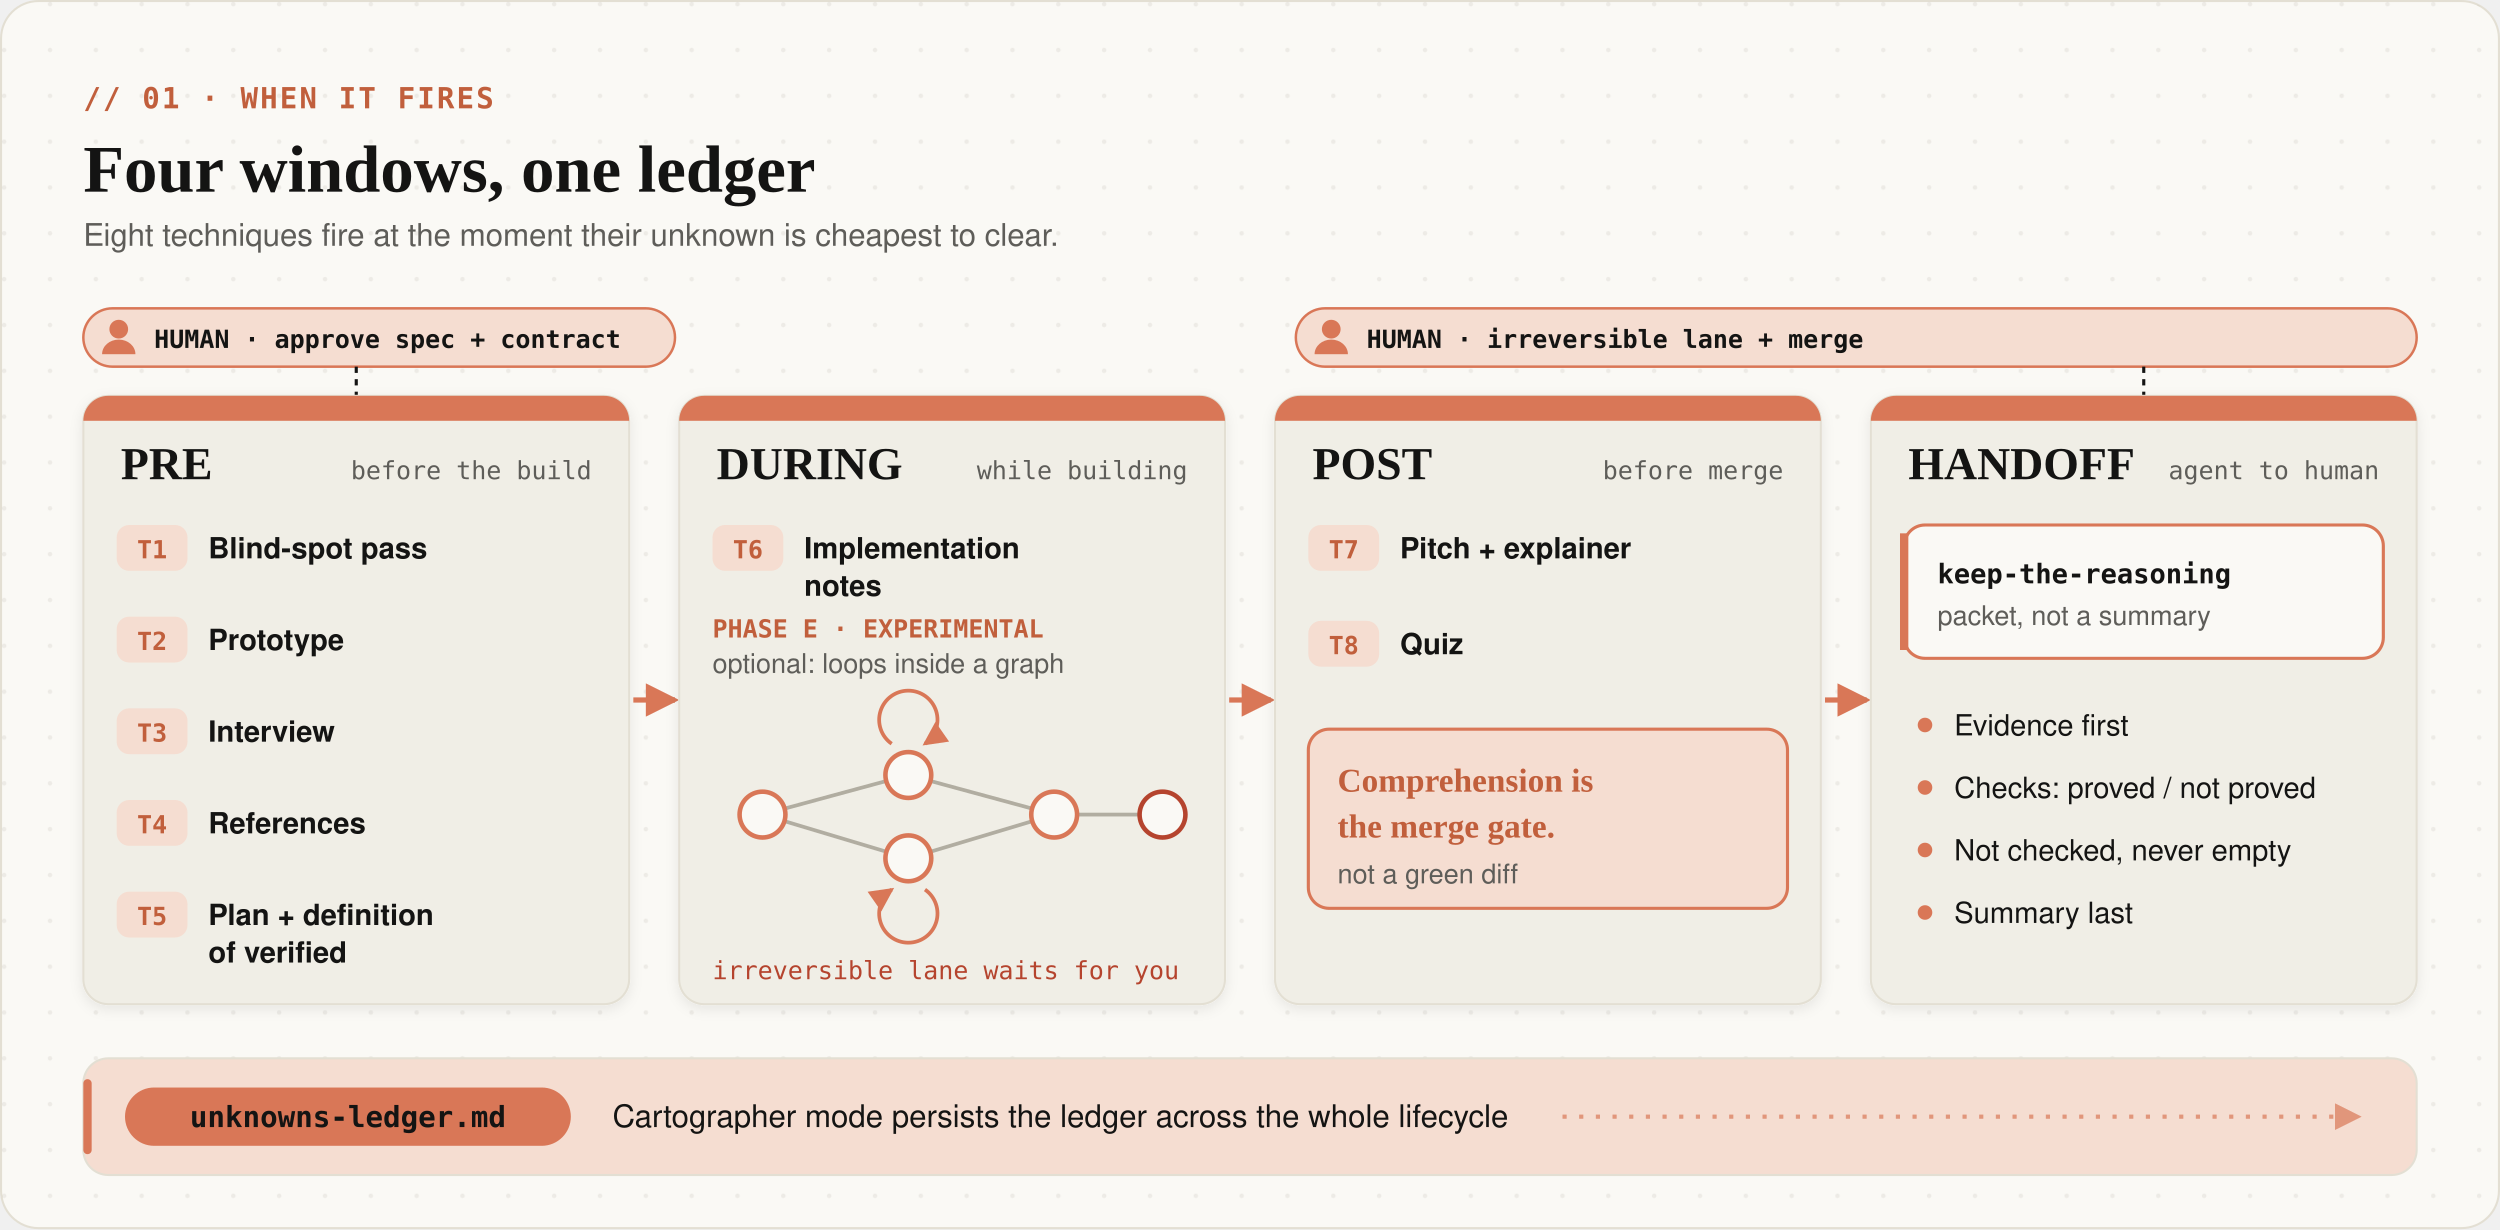
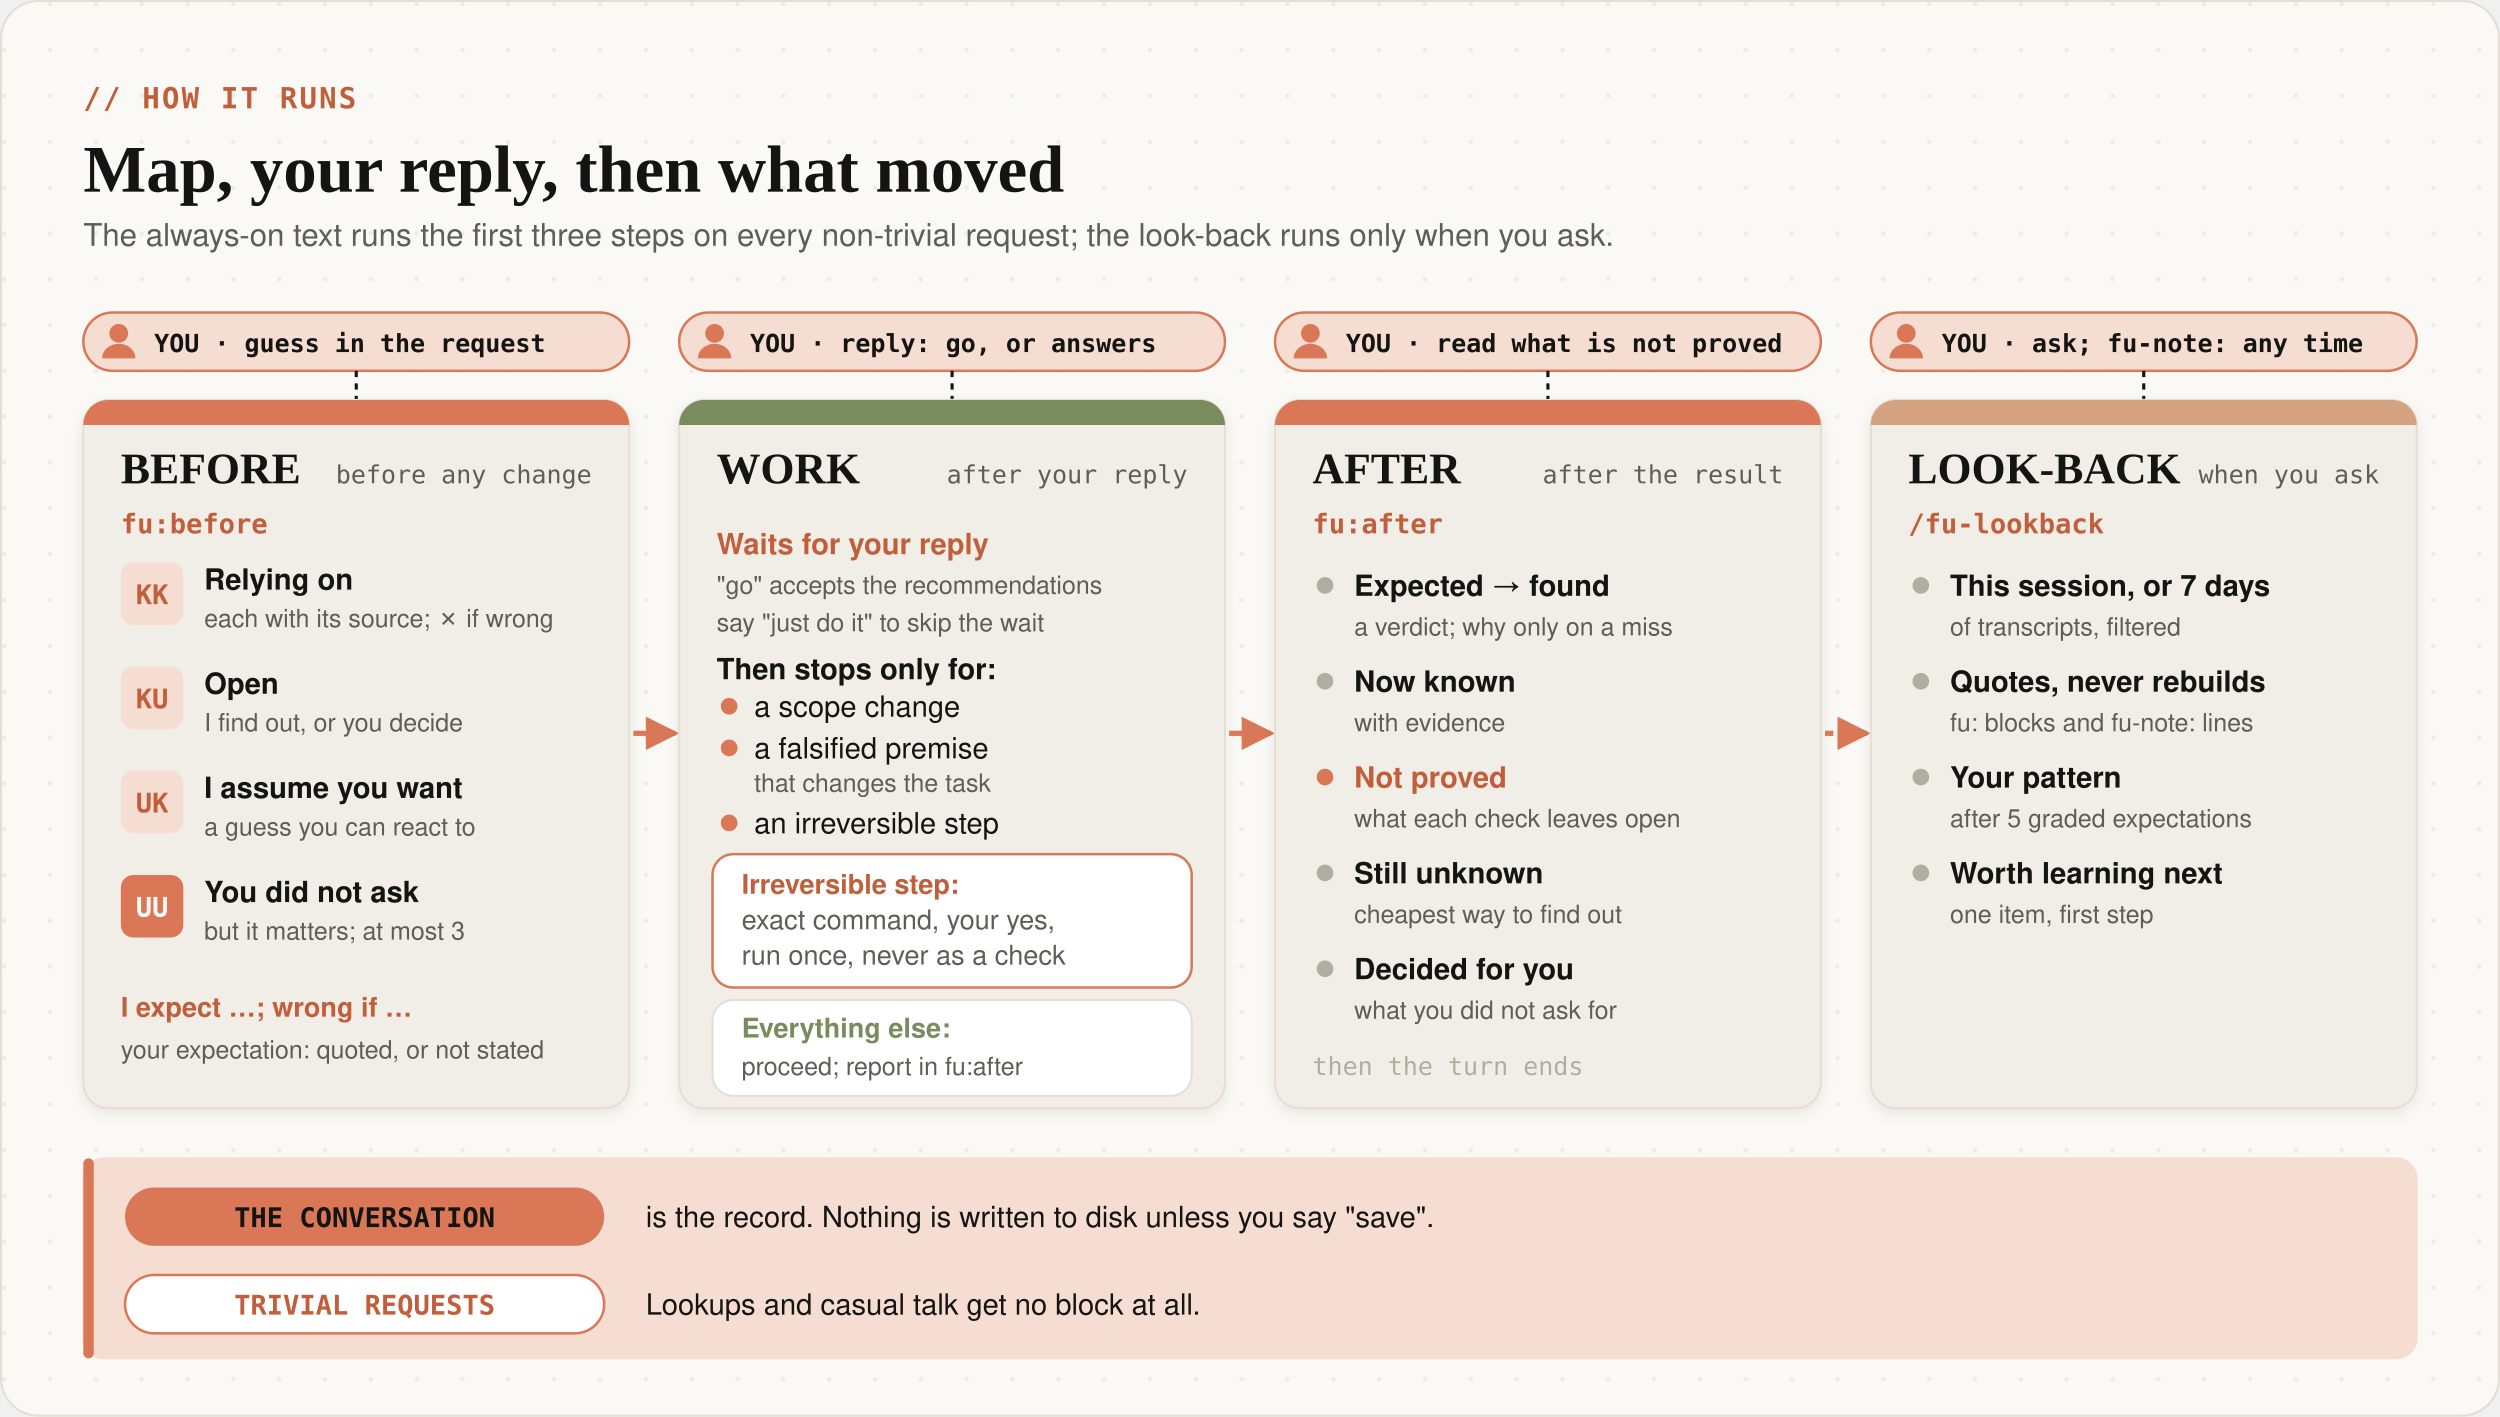
- <svg xmlns="http://www.w3.org/2000/svg" width="1200" height="590" viewBox="0 0 1200 590" role="img" aria-labelledby="t d">
+ <svg xmlns="http://www.w3.org/2000/svg" width="1200" height="680" viewBox="0 0 1200 680" role="img" aria-labelledby="t d">
  <defs>
    <marker id="ah" viewBox="0 0 10 10" refX="8" refY="5" markerWidth="8" markerHeight="8" orient="auto-start-reverse">
      <path d="M1 1L9 5L1 9z" fill="#D97757" />
    </marker>
    <marker id="ahc" viewBox="0 0 10 10" refX="8" refY="5" markerWidth="7" markerHeight="7" orient="auto-start-reverse">
      <path d="M1 1L9 5L1 9z" fill="#B1ADA1" />
    </marker>
+     <marker id="ahg" viewBox="0 0 10 10" refX="8" refY="5" markerWidth="8" markerHeight="8" orient="auto-start-reverse">
+       <path d="M1 1L9 5L1 9z" fill="#788C5D" />
+     </marker>
    <filter id="sh" x="-5%" y="-5%" width="110%" height="120%">
      <feDropShadow dx="0" dy="2" stdDeviation="3" flood-color="#141413" flood-opacity="0.08" />
    </filter>
    <pattern id="dots" width="22" height="22" patternUnits="userSpaceOnUse">
      <circle cx="2" cy="2" r="1.1" fill="#B1ADA1" opacity="0.35" />
    </pattern>
+     <linearGradient id="spec" x1="0" x2="1">
+       <stop offset="0" stop-color="#788C5D" />
+       <stop offset="0.5" stop-color="#D4A27F" />
+       <stop offset="1" stop-color="#B5442E" />
+     </linearGradient>
  </defs>
-   <rect x="0.5" y="0.5" width="1199" height="589" rx="18" fill="#FAF9F5" stroke="#E3DFD3" />
-   <rect x="0.5" y="0.5" width="1199" height="589" rx="18" fill="url(#dots)" opacity="0.5" />
-   <text x="40" y="52" font-family="ui-monospace, SFMono-Regular, Menlo, Consolas, monospace" font-size="14" font-weight="700" fill="#C15F3C" letter-spacing="1">// 01 · WHEN IT FIRES</text>
-   <text x="40" y="92" font-family="Georgia, 'Times New Roman', serif" font-size="32" font-weight="700" fill="#141413">Four windows, one ledger</text>
-   <text x="40" y="118" font-family="-apple-system, 'Segoe UI', Helvetica, Arial, sans-serif" font-size="15" fill="#5E5D59">Eight techniques fire at the moment their unknown is cheapest to clear.</text>
-   <rect x="40" y="148" width="284" height="28" rx="14" fill="#F5DDD1" stroke="#D97757" stroke-width="1.2" />
-   <circle cx="57" cy="158" r="4.5" fill="#D97757" />
-   <path d="M49 170a8 7 0 0 1 16 0z" fill="#D97757" />
-   <text x="74" y="167" font-family="ui-monospace, SFMono-Regular, Menlo, Consolas, monospace" font-size="12" font-weight="700" fill="#141413">HUMAN · approve spec + contract</text>
-   <rect x="622" y="148" width="538" height="28" rx="14" fill="#F5DDD1" stroke="#D97757" stroke-width="1.2" />
-   <circle cx="639" cy="158" r="4.5" fill="#D97757" />
-   <path d="M631 170a8 7 0 0 1 16 0z" fill="#D97757" />
-   <text x="656" y="167" font-family="ui-monospace, SFMono-Regular, Menlo, Consolas, monospace" font-size="12" font-weight="700" fill="#141413">HUMAN · irreversible lane + merge</text>
-   <path d="M171 176V190" stroke="#141413" stroke-width="1.5" stroke-dasharray="3 3" />
-   <path d="M1029 176V190" stroke="#141413" stroke-width="1.5" stroke-dasharray="3 3" />
-   <rect x="40" y="190" width="262" height="292" rx="12" fill="#F0EEE6" stroke="#E3DFD3" filter="url(#sh)" />
-   <path d="M40 202a12 12 0 0 1 12 -12h238a12 12 0 0 1 12 12v0H40z" fill="#D97757" />
-   <text x="58" y="230" font-family="Georgia, 'Times New Roman', serif" font-size="22" font-weight="700" fill="#141413">PRE</text>
-   <text x="284" y="230" font-family="ui-monospace, SFMono-Regular, Menlo, Consolas, monospace" font-size="12" fill="#5E5D59" text-anchor="end">before the build</text>
-   <path d="M304 336.0h20" stroke="#D97757" stroke-width="2.5" marker-end="url(#ah)" />
-   <rect x="326" y="190" width="262" height="292" rx="12" fill="#F0EEE6" stroke="#E3DFD3" filter="url(#sh)" />
-   <path d="M326 202a12 12 0 0 1 12 -12h238a12 12 0 0 1 12 12v0H326z" fill="#D97757" />
-   <text x="344" y="230" font-family="Georgia, 'Times New Roman', serif" font-size="22" font-weight="700" fill="#141413">DURING</text>
-   <text x="570" y="230" font-family="ui-monospace, SFMono-Regular, Menlo, Consolas, monospace" font-size="12" fill="#5E5D59" text-anchor="end">while building</text>
-   <path d="M590 336.0h20" stroke="#D97757" stroke-width="2.5" marker-end="url(#ah)" />
-   <rect x="612" y="190" width="262" height="292" rx="12" fill="#F0EEE6" stroke="#E3DFD3" filter="url(#sh)" />
-   <path d="M612 202a12 12 0 0 1 12 -12h238a12 12 0 0 1 12 12v0H612z" fill="#D97757" />
-   <text x="630" y="230" font-family="Georgia, 'Times New Roman', serif" font-size="22" font-weight="700" fill="#141413">POST</text>
-   <text x="856" y="230" font-family="ui-monospace, SFMono-Regular, Menlo, Consolas, monospace" font-size="12" fill="#5E5D59" text-anchor="end">before merge</text>
-   <path d="M876 336.0h20" stroke="#D97757" stroke-width="2.5" marker-end="url(#ah)" />
-   <rect x="898" y="190" width="262" height="292" rx="12" fill="#F0EEE6" stroke="#E3DFD3" filter="url(#sh)" />
-   <path d="M898 202a12 12 0 0 1 12 -12h238a12 12 0 0 1 12 12v0H898z" fill="#D97757" />
-   <text x="916" y="230" font-family="Georgia, 'Times New Roman', serif" font-size="22" font-weight="700" fill="#141413">HANDOFF</text>
-   <text x="1142" y="230" font-family="ui-monospace, SFMono-Regular, Menlo, Consolas, monospace" font-size="12" fill="#5E5D59" text-anchor="end">agent to human</text>
-   <rect x="56" y="252" width="34" height="22" rx="6" fill="#F5DDD1" />
-   <text x="73" y="268" font-family="ui-monospace, SFMono-Regular, Menlo, Consolas, monospace" font-size="12" font-weight="700" fill="#C15F3C" text-anchor="middle">T1</text>
-   <text x="100" y="268" font-family="-apple-system, 'Segoe UI', Helvetica, Arial, sans-serif" font-size="14" font-weight="600" fill="#141413">Blind-spot pass</text>
-   <rect x="56" y="296" width="34" height="22" rx="6" fill="#F5DDD1" />
-   <text x="73" y="312" font-family="ui-monospace, SFMono-Regular, Menlo, Consolas, monospace" font-size="12" font-weight="700" fill="#C15F3C" text-anchor="middle">T2</text>
-   <text x="100" y="312" font-family="-apple-system, 'Segoe UI', Helvetica, Arial, sans-serif" font-size="14" font-weight="600" fill="#141413">Prototype</text>
-   <rect x="56" y="340" width="34" height="22" rx="6" fill="#F5DDD1" />
-   <text x="73" y="356" font-family="ui-monospace, SFMono-Regular, Menlo, Consolas, monospace" font-size="12" font-weight="700" fill="#C15F3C" text-anchor="middle">T3</text>
-   <text x="100" y="356" font-family="-apple-system, 'Segoe UI', Helvetica, Arial, sans-serif" font-size="14" font-weight="600" fill="#141413">Interview</text>
-   <rect x="56" y="384" width="34" height="22" rx="6" fill="#F5DDD1" />
-   <text x="73" y="400" font-family="ui-monospace, SFMono-Regular, Menlo, Consolas, monospace" font-size="12" font-weight="700" fill="#C15F3C" text-anchor="middle">T4</text>
-   <text x="100" y="400" font-family="-apple-system, 'Segoe UI', Helvetica, Arial, sans-serif" font-size="14" font-weight="600" fill="#141413">References</text>
-   <rect x="56" y="428" width="34" height="22" rx="6" fill="#F5DDD1" />
-   <text x="73" y="444" font-family="ui-monospace, SFMono-Regular, Menlo, Consolas, monospace" font-size="12" font-weight="700" fill="#C15F3C" text-anchor="middle">T5</text>
-   <text x="100" y="444" font-family="-apple-system, 'Segoe UI', Helvetica, Arial, sans-serif" font-size="14" font-weight="600" fill="#141413">Plan + definition</text>
-   <text x="100" y="462" font-family="-apple-system, 'Segoe UI', Helvetica, Arial, sans-serif" font-size="14" font-weight="600" fill="#141413">of verified</text>
-   <rect x="342" y="252" width="34" height="22" rx="6" fill="#F5DDD1" />
-   <text x="359" y="268" font-family="ui-monospace, SFMono-Regular, Menlo, Consolas, monospace" font-size="12" font-weight="700" fill="#C15F3C" text-anchor="middle">T6</text>
-   <text x="386" y="268" font-family="-apple-system, 'Segoe UI', Helvetica, Arial, sans-serif" font-size="14" font-weight="600" fill="#141413">Implementation</text>
-   <text x="386" y="286" font-family="-apple-system, 'Segoe UI', Helvetica, Arial, sans-serif" font-size="14" font-weight="600" fill="#141413">notes</text>
-   <text x="342" y="306" font-family="ui-monospace, SFMono-Regular, Menlo, Consolas, monospace" font-size="12" font-weight="700" fill="#C15F3C">PHASE E · EXPERIMENTAL</text>
-   <text x="342" y="323" font-family="-apple-system, 'Segoe UI', Helvetica, Arial, sans-serif" font-size="13" fill="#5E5D59">optional: loops inside a graph</text>
-   <path d="M366 391L436 372" stroke="#B1ADA1" stroke-width="1.8" marker-end="url(#ahc)" />
-   <path d="M366 391L436 412" stroke="#B1ADA1" stroke-width="1.8" marker-end="url(#ahc)" />
-   <path d="M436 372L506 391" stroke="#B1ADA1" stroke-width="1.8" marker-end="url(#ahc)" />
-   <path d="M436 412L506 391" stroke="#B1ADA1" stroke-width="1.8" marker-end="url(#ahc)" />
-   <path d="M506 391L558 391" stroke="#B1ADA1" stroke-width="1.8" marker-end="url(#ahc)" />
-   <circle cx="366" cy="391" r="11" fill="#FAF9F5" stroke="#D97757" stroke-width="2.2" />
-   <circle cx="436" cy="372" r="11" fill="#FAF9F5" stroke="#D97757" stroke-width="2.2" />
-   <circle cx="436" cy="412" r="11" fill="#FAF9F5" stroke="#D97757" stroke-width="2.2" />
-   <circle cx="506" cy="391" r="11" fill="#FAF9F5" stroke="#D97757" stroke-width="2.2" />
-   <circle cx="558" cy="391" r="11" fill="#FAF9F5" stroke="#B5442E" stroke-width="2.2" />
-   <path d="M428 360a14 14 0 1 1 16 0" fill="none" stroke="#D97757" stroke-width="1.8" marker-end="url(#ah)" transform="translate(0 -3)" />
-   <path d="M444 424a14 14 0 1 1 -16 0" fill="none" stroke="#D97757" stroke-width="1.8" marker-end="url(#ah)" transform="translate(0 3)" />
-   <text x="342" y="470" font-family="ui-monospace, SFMono-Regular, Menlo, Consolas, monospace" font-size="12" fill="#B5442E">irreversible lane waits for you</text>
-   <rect x="628" y="252" width="34" height="22" rx="6" fill="#F5DDD1" />
-   <text x="645" y="268" font-family="ui-monospace, SFMono-Regular, Menlo, Consolas, monospace" font-size="12" font-weight="700" fill="#C15F3C" text-anchor="middle">T7</text>
-   <text x="672" y="268" font-family="-apple-system, 'Segoe UI', Helvetica, Arial, sans-serif" font-size="14" font-weight="600" fill="#141413">Pitch + explainer</text>
-   <rect x="628" y="298" width="34" height="22" rx="6" fill="#F5DDD1" />
-   <text x="645" y="314" font-family="ui-monospace, SFMono-Regular, Menlo, Consolas, monospace" font-size="12" font-weight="700" fill="#C15F3C" text-anchor="middle">T8</text>
-   <text x="672" y="314" font-family="-apple-system, 'Segoe UI', Helvetica, Arial, sans-serif" font-size="14" font-weight="600" fill="#141413">Quiz</text>
-   <rect x="628" y="350" width="230" height="86" rx="10" fill="#F5DDD1" stroke="#D97757" stroke-width="1.5" />
-   <text x="642" y="380" font-family="Georgia, 'Times New Roman', serif" font-size="16" font-weight="700" fill="#C15F3C">Comprehension is</text>
-   <text x="642" y="402" font-family="Georgia, 'Times New Roman', serif" font-size="16" font-weight="700" fill="#C15F3C">the merge gate.</text>
-   <text x="642" y="424" font-family="-apple-system, 'Segoe UI', Helvetica, Arial, sans-serif" font-size="13" fill="#5E5D59">not a green diff</text>
-   <rect x="914" y="252" width="230" height="64" rx="10" fill="#FAF9F5" stroke="#D97757" stroke-width="1.5" />
-   <path d="M914 256v56" stroke="#D97757" stroke-width="4" />
-   <text x="930" y="280" font-family="ui-monospace, SFMono-Regular, Menlo, Consolas, monospace" font-size="13" font-weight="700" fill="#141413">keep-the-reasoning</text>
-   <text x="930" y="300" font-family="-apple-system, 'Segoe UI', Helvetica, Arial, sans-serif" font-size="13" fill="#5E5D59">packet, not a summary</text>
-   <circle cx="924" cy="348" r="3.5" fill="#D97757" />
-   <text x="938" y="353" font-family="-apple-system, 'Segoe UI', Helvetica, Arial, sans-serif" font-size="14" fill="#141413">Evidence first</text>
-   <circle cx="924" cy="378" r="3.5" fill="#D97757" />
-   <text x="938" y="383" font-family="-apple-system, 'Segoe UI', Helvetica, Arial, sans-serif" font-size="14" fill="#141413">Checks: proved / not proved</text>
-   <circle cx="924" cy="408" r="3.5" fill="#D97757" />
-   <text x="938" y="413" font-family="-apple-system, 'Segoe UI', Helvetica, Arial, sans-serif" font-size="14" fill="#141413">Not checked, never empty</text>
-   <circle cx="924" cy="438" r="3.5" fill="#D97757" />
-   <text x="938" y="443" font-family="-apple-system, 'Segoe UI', Helvetica, Arial, sans-serif" font-size="14" fill="#141413">Summary last</text>
-   <rect x="40" y="508" width="1120" height="56" rx="12" fill="#F5DDD1" stroke="#E3DFD3" />
-   <rect x="40" y="518" width="4" height="36" rx="2" fill="#D97757" />
-   <path d="M750 536H1132" stroke="#D97757" stroke-width="2" stroke-dasharray="2 6" opacity="0.7" marker-end="url(#ah)" />
-   <rect x="60" y="522" width="214" height="28" rx="14" fill="#D97757" />
-   <text x="167" y="541" font-family="ui-monospace, SFMono-Regular, Menlo, Consolas, monospace" font-size="14" font-weight="700" fill="#141413" text-anchor="middle">unknowns-ledger.md</text>
-   <text x="294" y="541" font-family="-apple-system, 'Segoe UI', Helvetica, Arial, sans-serif" font-size="15" fill="#141413">Cartographer mode persists the ledger across the whole lifecycle</text>
+   <rect x="0.5" y="0.5" width="1199" height="679" rx="18" fill="#FAF9F5" stroke="#E3DFD3" />
+   <rect x="0.5" y="0.5" width="1199" height="679" rx="18" fill="url(#dots)" opacity="0.5" />
+   <text x="40" y="52" font-family="ui-monospace, SFMono-Regular, Menlo, Consolas, monospace" font-size="14" fill="#C15F3C" font-weight="700" letter-spacing="1">// HOW IT RUNS</text>
+   <text x="40" y="92" font-family="Georgia, 'Times New Roman', serif" font-size="32" fill="#141413" font-weight="700">Map, your reply, then what moved</text>
+   <text x="40" y="118" font-family="-apple-system, 'Segoe UI', Helvetica, Arial, sans-serif" font-size="15" fill="#5E5D59">The always-on text runs the first three steps on every non-trivial request; the look-back runs only when you ask.</text>
+   <rect x="40" y="150" width="262" height="28" rx="14" fill="#F5DDD1" stroke="#D97757" stroke-width="1.2" />
+   <circle cx="57" cy="160" r="4.5" fill="#D97757" />
+   <path d="M49 172a8 7 0 0 1 16 0z" fill="#D97757" />
+   <text x="74" y="169" font-family="ui-monospace, SFMono-Regular, Menlo, Consolas, monospace" font-size="12" fill="#141413" font-weight="700">YOU · guess in the request</text>
+   <path d="M171 178L171 192" stroke="#141413" stroke-width="1.5" fill="none" stroke-dasharray="3 3" />
+   <rect x="326" y="150" width="262" height="28" rx="14" fill="#F5DDD1" stroke="#D97757" stroke-width="1.2" />
+   <circle cx="343" cy="160" r="4.5" fill="#D97757" />
+   <path d="M335 172a8 7 0 0 1 16 0z" fill="#D97757" />
+   <text x="360" y="169" font-family="ui-monospace, SFMono-Regular, Menlo, Consolas, monospace" font-size="12" fill="#141413" font-weight="700">YOU · reply: go, or answers</text>
+   <path d="M457 178L457 192" stroke="#141413" stroke-width="1.5" fill="none" stroke-dasharray="3 3" />
+   <rect x="612" y="150" width="262" height="28" rx="14" fill="#F5DDD1" stroke="#D97757" stroke-width="1.2" />
+   <circle cx="629" cy="160" r="4.5" fill="#D97757" />
+   <path d="M621 172a8 7 0 0 1 16 0z" fill="#D97757" />
+   <text x="646" y="169" font-family="ui-monospace, SFMono-Regular, Menlo, Consolas, monospace" font-size="12" fill="#141413" font-weight="700">YOU · read what is not proved</text>
+   <path d="M743 178L743 192" stroke="#141413" stroke-width="1.5" fill="none" stroke-dasharray="3 3" />
+   <rect x="898" y="150" width="262" height="28" rx="14" fill="#F5DDD1" stroke="#D97757" stroke-width="1.2" />
+   <circle cx="915" cy="160" r="4.5" fill="#D97757" />
+   <path d="M907 172a8 7 0 0 1 16 0z" fill="#D97757" />
+   <text x="932" y="169" font-family="ui-monospace, SFMono-Regular, Menlo, Consolas, monospace" font-size="12" fill="#141413" font-weight="700">YOU · ask; fu-note: any time</text>
+   <path d="M1029 178L1029 192" stroke="#141413" stroke-width="1.5" fill="none" stroke-dasharray="3 3" />
+   <rect x="40" y="192" width="262" height="340" rx="12" fill="#F0EEE6" stroke="#E3DFD3" stroke-width="1" filter="url(#sh)" />
+   <path d="M40 204a12 12 0 0 1 12 -12h238a12 12 0 0 1 12 12v0H40z" fill="#D97757" />
+   <text x="58" y="232" font-family="Georgia, 'Times New Roman', serif" font-size="21" fill="#141413" font-weight="700">BEFORE</text>
+   <text x="284" y="232" font-family="ui-monospace, SFMono-Regular, Menlo, Consolas, monospace" font-size="12" fill="#5E5D59" text-anchor="end">before any change</text>
+   <text x="58" y="256" font-family="ui-monospace, SFMono-Regular, Menlo, Consolas, monospace" font-size="13" fill="#C15F3C" font-weight="700">fu:before</text>
+   <path d="M304 352L324 352" stroke="#D97757" stroke-width="2.5" fill="none" marker-end="url(#ah)" />
+   <rect x="326" y="192" width="262" height="340" rx="12" fill="#F0EEE6" stroke="#E3DFD3" stroke-width="1" filter="url(#sh)" />
+   <path d="M326 204a12 12 0 0 1 12 -12h238a12 12 0 0 1 12 12v0H326z" fill="#788C5D" />
+   <text x="344" y="232" font-family="Georgia, 'Times New Roman', serif" font-size="21" fill="#141413" font-weight="700">WORK</text>
+   <text x="570" y="232" font-family="ui-monospace, SFMono-Regular, Menlo, Consolas, monospace" font-size="12" fill="#5E5D59" text-anchor="end">after your reply</text>
+   <path d="M590 352L610 352" stroke="#D97757" stroke-width="2.5" fill="none" marker-end="url(#ah)" />
+   <rect x="612" y="192" width="262" height="340" rx="12" fill="#F0EEE6" stroke="#E3DFD3" stroke-width="1" filter="url(#sh)" />
+   <path d="M612 204a12 12 0 0 1 12 -12h238a12 12 0 0 1 12 12v0H612z" fill="#D97757" />
+   <text x="630" y="232" font-family="Georgia, 'Times New Roman', serif" font-size="21" fill="#141413" font-weight="700">AFTER</text>
+   <text x="856" y="232" font-family="ui-monospace, SFMono-Regular, Menlo, Consolas, monospace" font-size="12" fill="#5E5D59" text-anchor="end">after the result</text>
+   <text x="630" y="256" font-family="ui-monospace, SFMono-Regular, Menlo, Consolas, monospace" font-size="13" fill="#C15F3C" font-weight="700">fu:after</text>
+   <path d="M876 352L896 352" stroke="#D97757" stroke-width="2.5" fill="none" marker-end="url(#ah)" stroke-dasharray="4 4" />
+   <rect x="898" y="192" width="262" height="340" rx="12" fill="#F0EEE6" stroke="#E3DFD3" stroke-width="1" filter="url(#sh)" />
+   <path d="M898 204a12 12 0 0 1 12 -12h238a12 12 0 0 1 12 12v0H898z" fill="#D4A27F" />
+   <text x="916" y="232" font-family="Georgia, 'Times New Roman', serif" font-size="21" fill="#141413" font-weight="700">LOOK-BACK</text>
+   <text x="1142" y="232" font-family="ui-monospace, SFMono-Regular, Menlo, Consolas, monospace" font-size="12" fill="#5E5D59" text-anchor="end">when you ask</text>
+   <text x="916" y="256" font-family="ui-monospace, SFMono-Regular, Menlo, Consolas, monospace" font-size="13" fill="#C15F3C" font-weight="700">/fu-lookback</text>
+   <rect x="58" y="270" width="30" height="30" rx="6" fill="#F5DDD1" />
+   <text x="73.0" y="290.0" font-family="ui-monospace, SFMono-Regular, Menlo, Consolas, monospace" font-size="13" fill="#C15F3C" font-weight="700" text-anchor="middle">KK</text>
+   <text x="98" y="283" font-family="-apple-system, 'Segoe UI', Helvetica, Arial, sans-serif" font-size="14" fill="#141413" font-weight="600">Relying on</text>
+   <text x="98" y="301" font-family="-apple-system, 'Segoe UI', Helvetica, Arial, sans-serif" font-size="12" fill="#5E5D59">each with its source; ✗ if wrong</text>
+   <rect x="58" y="320" width="30" height="30" rx="6" fill="#F5DDD1" />
+   <text x="73.0" y="340.0" font-family="ui-monospace, SFMono-Regular, Menlo, Consolas, monospace" font-size="13" fill="#C15F3C" font-weight="700" text-anchor="middle">KU</text>
+   <text x="98" y="333" font-family="-apple-system, 'Segoe UI', Helvetica, Arial, sans-serif" font-size="14" fill="#141413" font-weight="600">Open</text>
+   <text x="98" y="351" font-family="-apple-system, 'Segoe UI', Helvetica, Arial, sans-serif" font-size="12" fill="#5E5D59">I find out, or you decide</text>
+   <rect x="58" y="370" width="30" height="30" rx="6" fill="#F5DDD1" />
+   <text x="73.0" y="390.0" font-family="ui-monospace, SFMono-Regular, Menlo, Consolas, monospace" font-size="13" fill="#C15F3C" font-weight="700" text-anchor="middle">UK</text>
+   <text x="98" y="383" font-family="-apple-system, 'Segoe UI', Helvetica, Arial, sans-serif" font-size="14" fill="#141413" font-weight="600">I assume you want</text>
+   <text x="98" y="401" font-family="-apple-system, 'Segoe UI', Helvetica, Arial, sans-serif" font-size="12" fill="#5E5D59">a guess you can react to</text>
+   <rect x="58" y="420" width="30" height="30" rx="6" fill="#D97757" />
+   <text x="73.0" y="440.0" font-family="ui-monospace, SFMono-Regular, Menlo, Consolas, monospace" font-size="13" fill="#FAF9F5" font-weight="700" text-anchor="middle">UU</text>
+   <text x="98" y="433" font-family="-apple-system, 'Segoe UI', Helvetica, Arial, sans-serif" font-size="14" fill="#141413" font-weight="600">You did not ask</text>
+   <text x="98" y="451" font-family="-apple-system, 'Segoe UI', Helvetica, Arial, sans-serif" font-size="12" fill="#5E5D59">but it matters; at most 3</text>
+   <text x="58" y="488" font-family="-apple-system, 'Segoe UI', Helvetica, Arial, sans-serif" font-size="13" fill="#C15F3C" font-weight="700">I expect …; wrong if …</text>
+   <text x="58" y="508" font-family="-apple-system, 'Segoe UI', Helvetica, Arial, sans-serif" font-size="12" fill="#5E5D59">your expectation: quoted, or not stated</text>
+   <text x="344" y="266" font-family="-apple-system, 'Segoe UI', Helvetica, Arial, sans-serif" font-size="14" fill="#C15F3C" font-weight="700">Waits for your reply</text>
+   <text x="344" y="285" font-family="-apple-system, 'Segoe UI', Helvetica, Arial, sans-serif" font-size="12" fill="#5E5D59">"go" accepts the recommendations</text>
+   <text x="344" y="303" font-family="-apple-system, 'Segoe UI', Helvetica, Arial, sans-serif" font-size="12" fill="#5E5D59">say "just do it" to skip the wait</text>
+   <text x="344" y="326" font-family="-apple-system, 'Segoe UI', Helvetica, Arial, sans-serif" font-size="14" fill="#141413" font-weight="600">Then stops only for:</text>
+   <circle cx="350" cy="339" r="4" fill="#D97757" />
+   <text x="362" y="344" font-family="-apple-system, 'Segoe UI', Helvetica, Arial, sans-serif" font-size="14" fill="#141413">a scope change</text>
+   <circle cx="350" cy="359" r="4" fill="#D97757" />
+   <text x="362" y="364" font-family="-apple-system, 'Segoe UI', Helvetica, Arial, sans-serif" font-size="14" fill="#141413">a falsified premise</text>
+   <text x="362" y="380" font-family="-apple-system, 'Segoe UI', Helvetica, Arial, sans-serif" font-size="12" fill="#5E5D59">that changes the task</text>
+   <circle cx="350" cy="395" r="4" fill="#D97757" />
+   <text x="362" y="400" font-family="-apple-system, 'Segoe UI', Helvetica, Arial, sans-serif" font-size="14" fill="#141413">an irreversible step</text>
+   <rect x="342" y="410" width="230" height="64" rx="10" fill="#FFFFFF" stroke="#D97757" stroke-width="1.2" />
+   <text x="356" y="429" font-family="-apple-system, 'Segoe UI', Helvetica, Arial, sans-serif" font-size="13" fill="#C15F3C" font-weight="700">Irreversible step:</text>
+   <text x="356" y="446" font-family="-apple-system, 'Segoe UI', Helvetica, Arial, sans-serif" font-size="13" fill="#5E5D59">exact command, your yes,</text>
+   <text x="356" y="463" font-family="-apple-system, 'Segoe UI', Helvetica, Arial, sans-serif" font-size="13" fill="#5E5D59">run once, never as a check</text>
+   <rect x="342" y="480" width="230" height="46" rx="10" fill="#FFFFFF" stroke="#E3DFD3" stroke-width="1" />
+   <text x="356" y="498" font-family="-apple-system, 'Segoe UI', Helvetica, Arial, sans-serif" font-size="13" fill="#788C5D" font-weight="700">Everything else:</text>
+   <text x="356" y="516" font-family="-apple-system, 'Segoe UI', Helvetica, Arial, sans-serif" font-size="12" fill="#5E5D59">proceed; report in fu:after</text>
+   <circle cx="636" cy="281" r="4" fill="#B1ADA1" />
+   <text x="650" y="286" font-family="-apple-system, 'Segoe UI', Helvetica, Arial, sans-serif" font-size="14" fill="#141413" font-weight="600">Expected → found</text>
+   <text x="650" y="305" font-family="-apple-system, 'Segoe UI', Helvetica, Arial, sans-serif" font-size="12" fill="#5E5D59">a verdict; why only on a miss</text>
+   <circle cx="636" cy="327" r="4" fill="#B1ADA1" />
+   <text x="650" y="332" font-family="-apple-system, 'Segoe UI', Helvetica, Arial, sans-serif" font-size="14" fill="#141413" font-weight="600">Now known</text>
+   <text x="650" y="351" font-family="-apple-system, 'Segoe UI', Helvetica, Arial, sans-serif" font-size="12" fill="#5E5D59">with evidence</text>
+   <circle cx="636" cy="373" r="4" fill="#D97757" />
+   <text x="650" y="378" font-family="-apple-system, 'Segoe UI', Helvetica, Arial, sans-serif" font-size="14" fill="#C15F3C" font-weight="600">Not proved</text>
+   <text x="650" y="397" font-family="-apple-system, 'Segoe UI', Helvetica, Arial, sans-serif" font-size="12" fill="#5E5D59">what each check leaves open</text>
+   <circle cx="636" cy="419" r="4" fill="#B1ADA1" />
+   <text x="650" y="424" font-family="-apple-system, 'Segoe UI', Helvetica, Arial, sans-serif" font-size="14" fill="#141413" font-weight="600">Still unknown</text>
+   <text x="650" y="443" font-family="-apple-system, 'Segoe UI', Helvetica, Arial, sans-serif" font-size="12" fill="#5E5D59">cheapest way to find out</text>
+   <circle cx="636" cy="465" r="4" fill="#B1ADA1" />
+   <text x="650" y="470" font-family="-apple-system, 'Segoe UI', Helvetica, Arial, sans-serif" font-size="14" fill="#141413" font-weight="600">Decided for you</text>
+   <text x="650" y="489" font-family="-apple-system, 'Segoe UI', Helvetica, Arial, sans-serif" font-size="12" fill="#5E5D59">what you did not ask for</text>
+   <text x="630" y="516" font-family="ui-monospace, SFMono-Regular, Menlo, Consolas, monospace" font-size="12" fill="#B1ADA1">then the turn ends</text>
+   <circle cx="922" cy="281" r="4" fill="#B1ADA1" />
+   <text x="936" y="286" font-family="-apple-system, 'Segoe UI', Helvetica, Arial, sans-serif" font-size="14" fill="#141413" font-weight="600">This session, or 7 days</text>
+   <text x="936" y="305" font-family="-apple-system, 'Segoe UI', Helvetica, Arial, sans-serif" font-size="12" fill="#5E5D59">of transcripts, filtered</text>
+   <circle cx="922" cy="327" r="4" fill="#B1ADA1" />
+   <text x="936" y="332" font-family="-apple-system, 'Segoe UI', Helvetica, Arial, sans-serif" font-size="14" fill="#141413" font-weight="600">Quotes, never rebuilds</text>
+   <text x="936" y="351" font-family="-apple-system, 'Segoe UI', Helvetica, Arial, sans-serif" font-size="12" fill="#5E5D59">fu: blocks and fu-note: lines</text>
+   <circle cx="922" cy="373" r="4" fill="#B1ADA1" />
+   <text x="936" y="378" font-family="-apple-system, 'Segoe UI', Helvetica, Arial, sans-serif" font-size="14" fill="#141413" font-weight="600">Your pattern</text>
+   <text x="936" y="397" font-family="-apple-system, 'Segoe UI', Helvetica, Arial, sans-serif" font-size="12" fill="#5E5D59">after 5 graded expectations</text>
+   <circle cx="922" cy="419" r="4" fill="#B1ADA1" />
+   <text x="936" y="424" font-family="-apple-system, 'Segoe UI', Helvetica, Arial, sans-serif" font-size="14" fill="#141413" font-weight="600">Worth learning next</text>
+   <text x="936" y="443" font-family="-apple-system, 'Segoe UI', Helvetica, Arial, sans-serif" font-size="12" fill="#5E5D59">one item, first step</text>
+   <rect x="40" y="556" width="1120" height="96" rx="10" fill="#F5DDD1" stroke="#F5DDD1" stroke-width="1" />
+   <rect x="40" y="556" width="5" height="96" rx="2.5" fill="#D97757" />
+   <rect x="60" y="570" width="230" height="28" rx="14" fill="#D97757" />
+   <text x="175" y="589" font-family="ui-monospace, SFMono-Regular, Menlo, Consolas, monospace" font-size="13" fill="#141413" font-weight="700" text-anchor="middle">THE CONVERSATION</text>
+   <text x="310" y="589" font-family="-apple-system, 'Segoe UI', Helvetica, Arial, sans-serif" font-size="14" fill="#141413">is the record. Nothing is written to disk unless you say "save".</text>
+   <rect x="60" y="612" width="230" height="28" rx="14" fill="#FFFFFF" stroke="#D97757" stroke-width="1.2" />
+   <text x="175" y="631" font-family="ui-monospace, SFMono-Regular, Menlo, Consolas, monospace" font-size="13" fill="#C15F3C" font-weight="700" text-anchor="middle">TRIVIAL REQUESTS</text>
+   <text x="310" y="631" font-family="-apple-system, 'Segoe UI', Helvetica, Arial, sans-serif" font-size="14" fill="#141413">Lookups and casual talk get no block at all.</text>
</svg>
